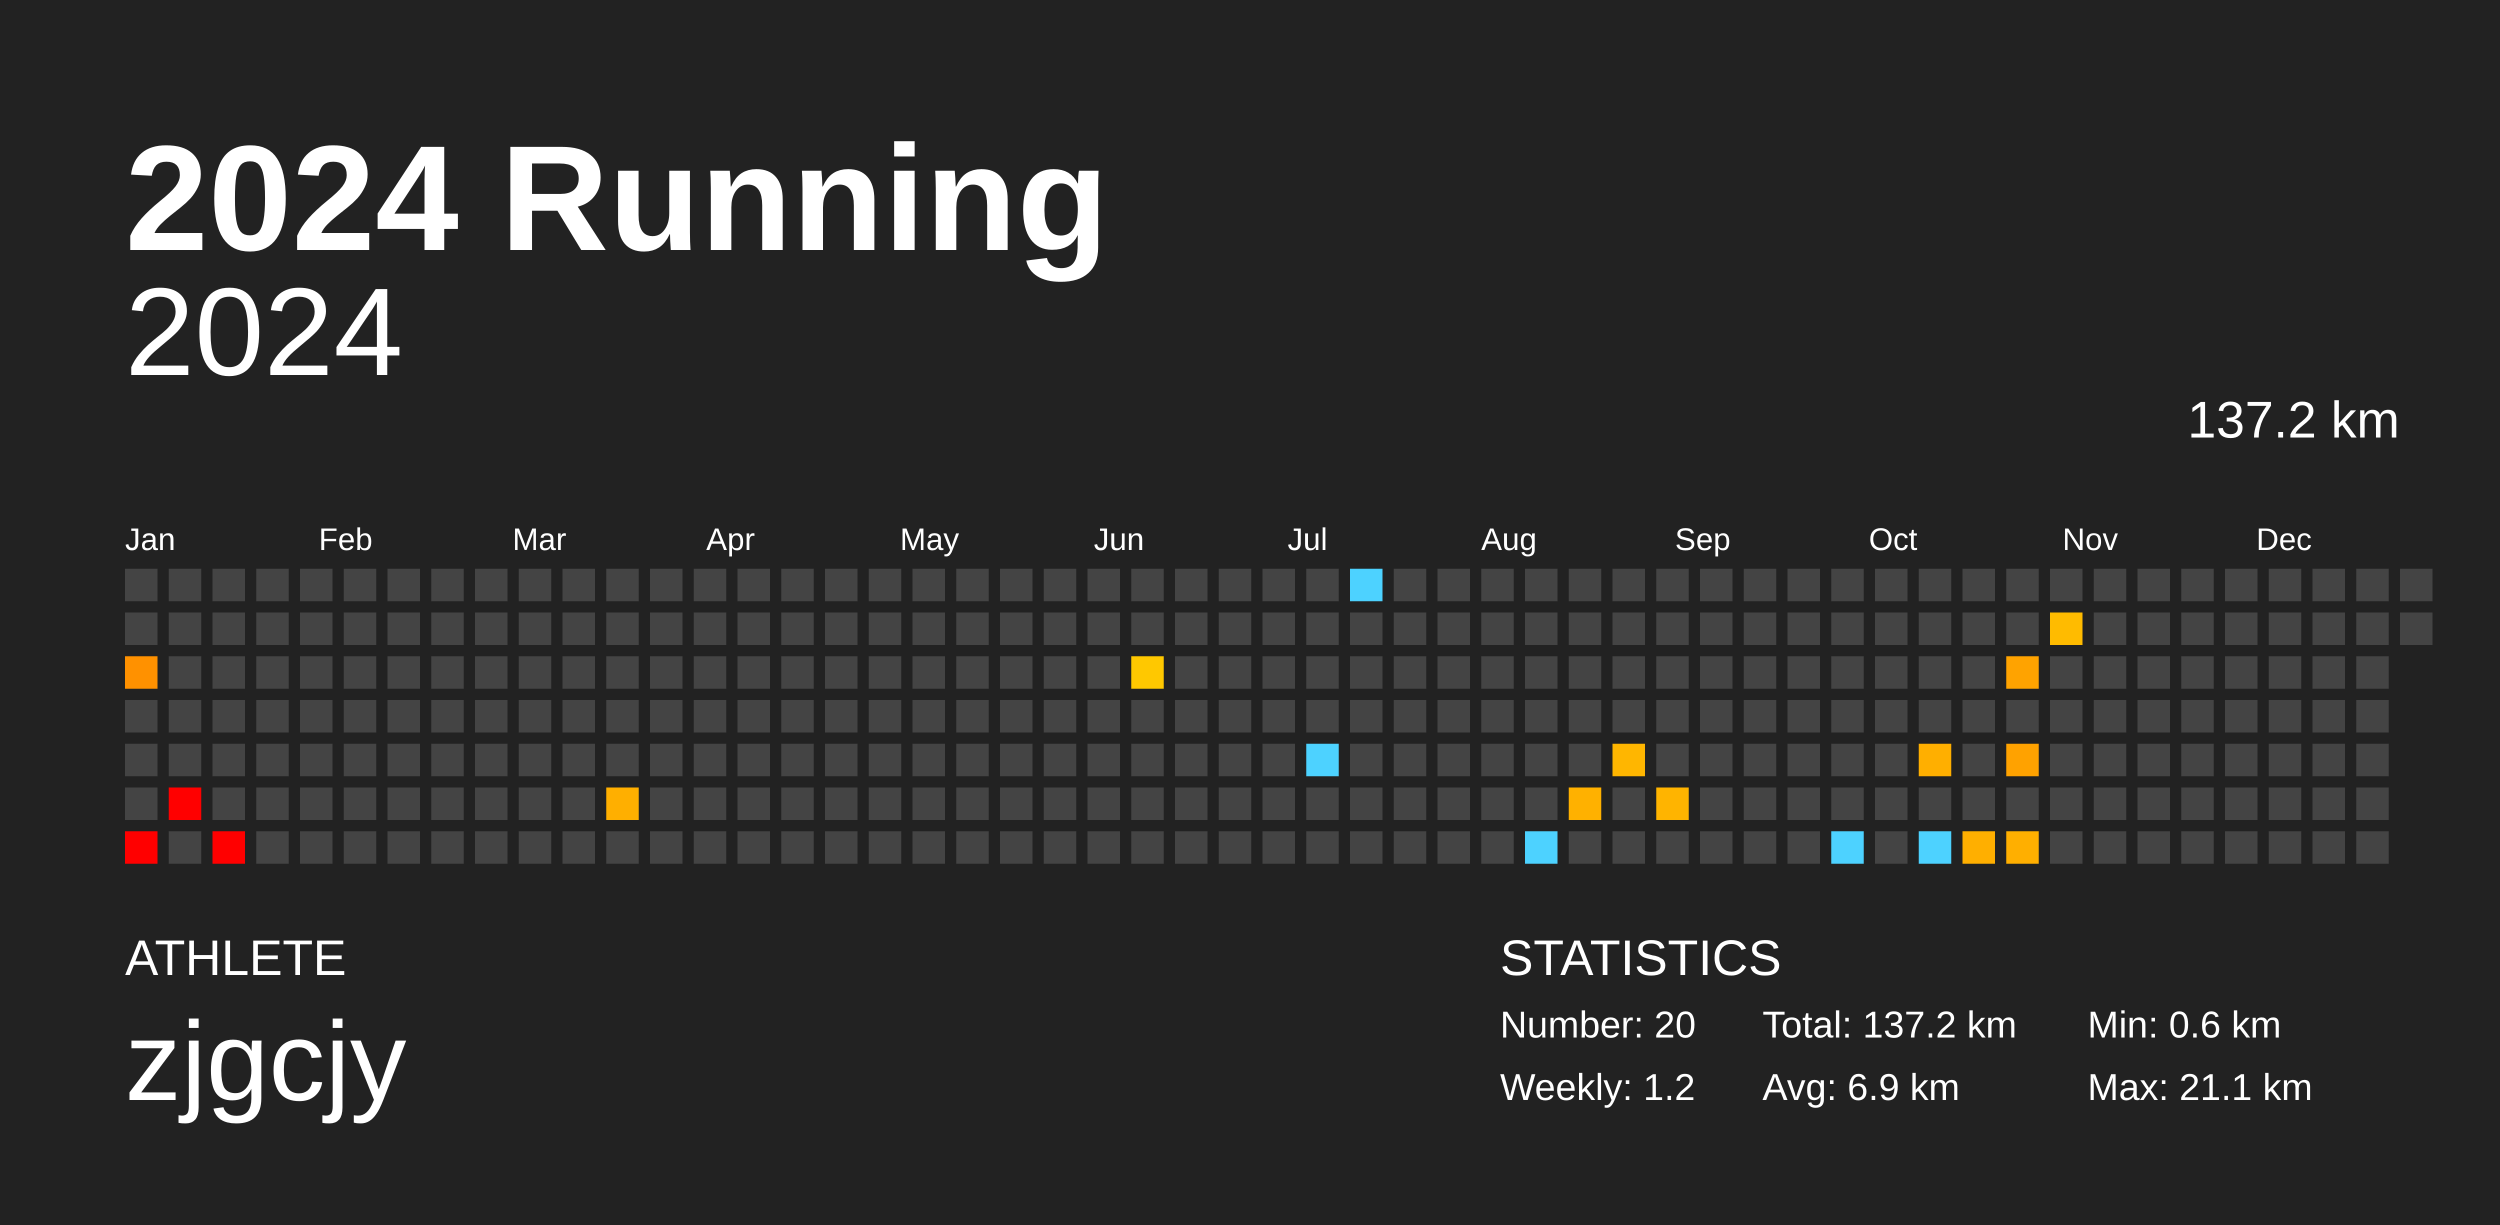
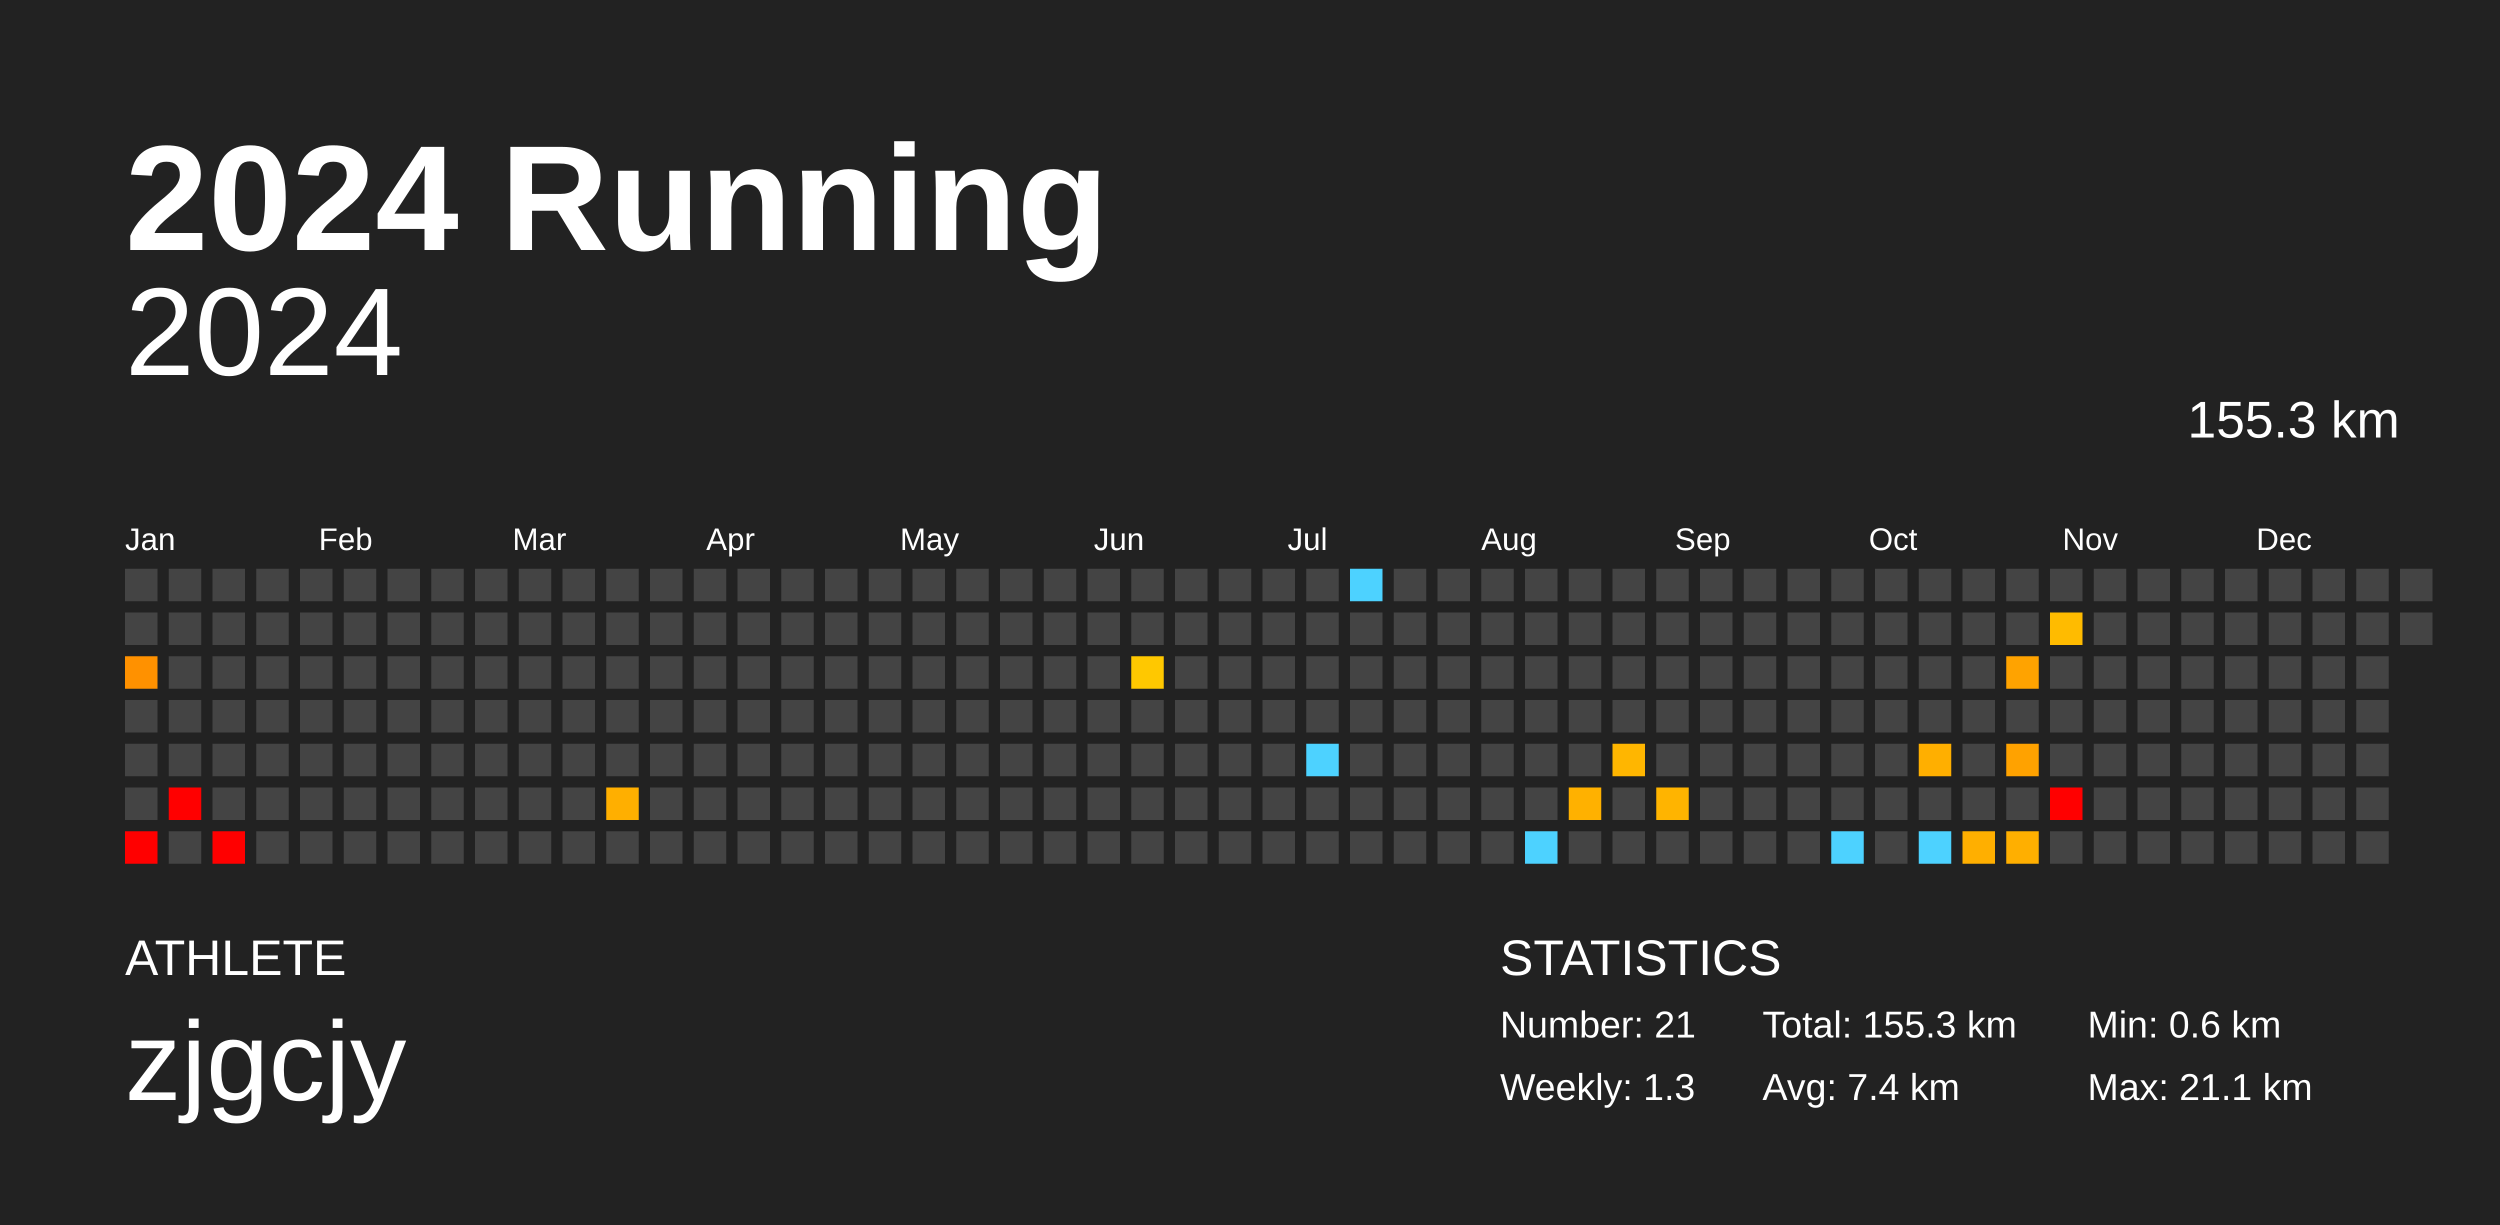
<svg xmlns="http://www.w3.org/2000/svg" baseProfile="full" height="98mm" version="1.1" viewBox="0,0,200,98" width="200mm">
  <defs />
  <rect fill="#222222" height="98" width="200" x="0" y="0" />
  <text fill="#FFFFFF" style="font-size:12px; font-family:Arial; font-weight:bold;" x="10" y="20">2024 Running</text>
  <text fill="#FFFFFF" style="font-size:4px; font-family:Arial" x="10" y="78">ATHLETE</text>
  <text fill="#FFFFFF" style="font-size:9px; font-family:Arial" x="10" y="88">zjgcjy</text>
  <text fill="#FFFFFF" style="font-size:4px; font-family:Arial" x="120" y="78">STATISTICS</text>
-   <text fill="#FFFFFF" style="font-size:3px; font-family:Arial" x="120" y="83">Number: 20</text>
-   <text fill="#FFFFFF" style="font-size:3px; font-family:Arial" x="120" y="88">Weekly: 1.2</text>
-   <text fill="#FFFFFF" style="font-size:3px; font-family:Arial" x="141" y="83">Total: 137.2 km</text>
-   <text fill="#FFFFFF" style="font-size:3px; font-family:Arial" x="141" y="88">Avg: 6.9 km</text>
+   <text fill="#FFFFFF" style="font-size:3px; font-family:Arial" x="120" y="83">Number: 21</text>
+   <text fill="#FFFFFF" style="font-size:3px; font-family:Arial" x="120" y="88">Weekly: 1.3</text>
+   <text fill="#FFFFFF" style="font-size:3px; font-family:Arial" x="141" y="83">Total: 155.3 km</text>
+   <text fill="#FFFFFF" style="font-size:3px; font-family:Arial" x="141" y="88">Avg: 7.4 km</text>
  <text fill="#FFFFFF" style="font-size:3px; font-family:Arial" x="167" y="83">Min: 0.6 km</text>
  <text fill="#FFFFFF" style="font-size:3px; font-family:Arial" x="167" y="88">Max: 21.1 km</text>
  <text alignment-baseline="hanging" fill="#FFFFFF" style="font-size:10.0px; font-family:Arial;" x="10" y="30">2024</text>
-   <text alignment-baseline="hanging" fill="#FFFFFF" style="font-size:4.125px; font-family:Arial;" x="175" y="35">137.2 km</text>
+   <text alignment-baseline="hanging" fill="#FFFFFF" style="font-size:4.125px; font-family:Arial;" x="175" y="35">155.3 km</text>
  <text fill="#FFFFFF" style="font-size:2.5px; font-family:Arial" x="10.0" y="44">Jan</text>
  <text fill="#FFFFFF" style="font-size:2.5px; font-family:Arial" x="25.5" y="44">Feb</text>
  <text fill="#FFFFFF" style="font-size:2.5px; font-family:Arial" x="41.0" y="44">Mar</text>
  <text fill="#FFFFFF" style="font-size:2.5px; font-family:Arial" x="56.5" y="44">Apr</text>
  <text fill="#FFFFFF" style="font-size:2.5px; font-family:Arial" x="72.0" y="44">May</text>
  <text fill="#FFFFFF" style="font-size:2.5px; font-family:Arial" x="87.5" y="44">Jun</text>
  <text fill="#FFFFFF" style="font-size:2.5px; font-family:Arial" x="103.0" y="44">Jul</text>
  <text fill="#FFFFFF" style="font-size:2.5px; font-family:Arial" x="118.5" y="44">Aug</text>
  <text fill="#FFFFFF" style="font-size:2.5px; font-family:Arial" x="134.0" y="44">Sep</text>
  <text fill="#FFFFFF" style="font-size:2.5px; font-family:Arial" x="149.5" y="44">Oct</text>
  <text fill="#FFFFFF" style="font-size:2.5px; font-family:Arial" x="165.0" y="44">Nov</text>
  <text fill="#FFFFFF" style="font-size:2.5px; font-family:Arial" x="180.5" y="44">Dec</text>
  <rect fill="#444444" height="2.6" width="2.6" x="10.0" y="45.5" />
  <rect fill="#444444" height="2.6" width="2.6" x="10.0" y="49.0" />
  <rect fill="#ff9100" height="2.6" width="2.6" x="10.0" y="52.5" />
  <rect fill="#444444" height="2.6" width="2.6" x="10.0" y="56.0" />
  <rect fill="#444444" height="2.6" width="2.6" x="10.0" y="59.5" />
  <rect fill="#444444" height="2.6" width="2.6" x="10.0" y="63.0" />
  <rect fill="red" height="2.6" width="2.6" x="10.0" y="66.5" />
  <rect fill="#444444" height="2.6" width="2.6" x="13.5" y="45.5" />
  <rect fill="#444444" height="2.6" width="2.6" x="13.5" y="49.0" />
  <rect fill="#444444" height="2.6" width="2.6" x="13.5" y="52.5" />
  <rect fill="#444444" height="2.6" width="2.6" x="13.5" y="56.0" />
  <rect fill="#444444" height="2.6" width="2.6" x="13.5" y="59.5" />
  <rect fill="red" height="2.6" width="2.6" x="13.5" y="63.0" />
  <rect fill="#444444" height="2.6" width="2.6" x="13.5" y="66.5" />
  <rect fill="#444444" height="2.6" width="2.6" x="17.0" y="45.5" />
  <rect fill="#444444" height="2.6" width="2.6" x="17.0" y="49.0" />
  <rect fill="#444444" height="2.6" width="2.6" x="17.0" y="52.5" />
  <rect fill="#444444" height="2.6" width="2.6" x="17.0" y="56.0" />
  <rect fill="#444444" height="2.6" width="2.6" x="17.0" y="59.5" />
  <rect fill="#444444" height="2.6" width="2.6" x="17.0" y="63.0" />
  <rect fill="red" height="2.6" width="2.6" x="17.0" y="66.5" />
  <rect fill="#444444" height="2.6" width="2.6" x="20.5" y="45.5" />
  <rect fill="#444444" height="2.6" width="2.6" x="20.5" y="49.0" />
  <rect fill="#444444" height="2.6" width="2.6" x="20.5" y="52.5" />
  <rect fill="#444444" height="2.6" width="2.6" x="20.5" y="56.0" />
  <rect fill="#444444" height="2.6" width="2.6" x="20.5" y="59.5" />
  <rect fill="#444444" height="2.6" width="2.6" x="20.5" y="63.0" />
  <rect fill="#444444" height="2.6" width="2.6" x="20.5" y="66.5" />
  <rect fill="#444444" height="2.6" width="2.6" x="24.0" y="45.5" />
  <rect fill="#444444" height="2.6" width="2.6" x="24.0" y="49.0" />
  <rect fill="#444444" height="2.6" width="2.6" x="24.0" y="52.5" />
  <rect fill="#444444" height="2.6" width="2.6" x="24.0" y="56.0" />
  <rect fill="#444444" height="2.6" width="2.6" x="24.0" y="59.5" />
  <rect fill="#444444" height="2.6" width="2.6" x="24.0" y="63.0" />
  <rect fill="#444444" height="2.6" width="2.6" x="24.0" y="66.5" />
  <rect fill="#444444" height="2.6" width="2.6" x="27.5" y="45.5" />
  <rect fill="#444444" height="2.6" width="2.6" x="27.5" y="49.0" />
  <rect fill="#444444" height="2.6" width="2.6" x="27.5" y="52.5" />
  <rect fill="#444444" height="2.6" width="2.6" x="27.5" y="56.0" />
  <rect fill="#444444" height="2.6" width="2.6" x="27.5" y="59.5" />
  <rect fill="#444444" height="2.6" width="2.6" x="27.5" y="63.0" />
  <rect fill="#444444" height="2.6" width="2.6" x="27.5" y="66.5" />
  <rect fill="#444444" height="2.6" width="2.6" x="31.0" y="45.5" />
  <rect fill="#444444" height="2.6" width="2.6" x="31.0" y="49.0" />
  <rect fill="#444444" height="2.6" width="2.6" x="31.0" y="52.5" />
  <rect fill="#444444" height="2.6" width="2.6" x="31.0" y="56.0" />
  <rect fill="#444444" height="2.6" width="2.6" x="31.0" y="59.5" />
  <rect fill="#444444" height="2.6" width="2.6" x="31.0" y="63.0" />
  <rect fill="#444444" height="2.6" width="2.6" x="31.0" y="66.5" />
  <rect fill="#444444" height="2.6" width="2.6" x="34.5" y="45.5" />
  <rect fill="#444444" height="2.6" width="2.6" x="34.5" y="49.0" />
  <rect fill="#444444" height="2.6" width="2.6" x="34.5" y="52.5" />
  <rect fill="#444444" height="2.6" width="2.6" x="34.5" y="56.0" />
  <rect fill="#444444" height="2.6" width="2.6" x="34.5" y="59.5" />
  <rect fill="#444444" height="2.6" width="2.6" x="34.5" y="63.0" />
  <rect fill="#444444" height="2.6" width="2.6" x="34.5" y="66.5" />
  <rect fill="#444444" height="2.6" width="2.6" x="38.0" y="45.5" />
  <rect fill="#444444" height="2.6" width="2.6" x="38.0" y="49.0" />
  <rect fill="#444444" height="2.6" width="2.6" x="38.0" y="52.5" />
  <rect fill="#444444" height="2.6" width="2.6" x="38.0" y="56.0" />
  <rect fill="#444444" height="2.6" width="2.6" x="38.0" y="59.5" />
  <rect fill="#444444" height="2.6" width="2.6" x="38.0" y="63.0" />
  <rect fill="#444444" height="2.6" width="2.6" x="38.0" y="66.5" />
  <rect fill="#444444" height="2.6" width="2.6" x="41.5" y="45.5" />
  <rect fill="#444444" height="2.6" width="2.6" x="41.5" y="49.0" />
  <rect fill="#444444" height="2.6" width="2.6" x="41.5" y="52.5" />
  <rect fill="#444444" height="2.6" width="2.6" x="41.5" y="56.0" />
  <rect fill="#444444" height="2.6" width="2.6" x="41.5" y="59.5" />
  <rect fill="#444444" height="2.6" width="2.6" x="41.5" y="63.0" />
  <rect fill="#444444" height="2.6" width="2.6" x="41.5" y="66.5" />
  <rect fill="#444444" height="2.6" width="2.6" x="45.0" y="45.5" />
  <rect fill="#444444" height="2.6" width="2.6" x="45.0" y="49.0" />
  <rect fill="#444444" height="2.6" width="2.6" x="45.0" y="52.5" />
  <rect fill="#444444" height="2.6" width="2.6" x="45.0" y="56.0" />
  <rect fill="#444444" height="2.6" width="2.6" x="45.0" y="59.5" />
  <rect fill="#444444" height="2.6" width="2.6" x="45.0" y="63.0" />
  <rect fill="#444444" height="2.6" width="2.6" x="45.0" y="66.5" />
  <rect fill="#444444" height="2.6" width="2.6" x="48.5" y="45.5" />
  <rect fill="#444444" height="2.6" width="2.6" x="48.5" y="49.0" />
  <rect fill="#444444" height="2.6" width="2.6" x="48.5" y="52.5" />
  <rect fill="#444444" height="2.6" width="2.6" x="48.5" y="56.0" />
  <rect fill="#444444" height="2.6" width="2.6" x="48.5" y="59.5" />
  <rect fill="#ffaf00" height="2.6" width="2.6" x="48.5" y="63.0" />
  <rect fill="#444444" height="2.6" width="2.6" x="48.5" y="66.5" />
  <rect fill="#444444" height="2.6" width="2.6" x="52.0" y="45.5" />
  <rect fill="#444444" height="2.6" width="2.6" x="52.0" y="49.0" />
  <rect fill="#444444" height="2.6" width="2.6" x="52.0" y="52.5" />
  <rect fill="#444444" height="2.6" width="2.6" x="52.0" y="56.0" />
  <rect fill="#444444" height="2.6" width="2.6" x="52.0" y="59.5" />
  <rect fill="#444444" height="2.6" width="2.6" x="52.0" y="63.0" />
  <rect fill="#444444" height="2.6" width="2.6" x="52.0" y="66.5" />
  <rect fill="#444444" height="2.6" width="2.6" x="55.5" y="45.5" />
  <rect fill="#444444" height="2.6" width="2.6" x="55.5" y="49.0" />
  <rect fill="#444444" height="2.6" width="2.6" x="55.5" y="52.5" />
  <rect fill="#444444" height="2.6" width="2.6" x="55.5" y="56.0" />
  <rect fill="#444444" height="2.6" width="2.6" x="55.5" y="59.5" />
  <rect fill="#444444" height="2.6" width="2.6" x="55.5" y="63.0" />
  <rect fill="#444444" height="2.6" width="2.6" x="55.5" y="66.5" />
  <rect fill="#444444" height="2.6" width="2.6" x="59.0" y="45.5" />
  <rect fill="#444444" height="2.6" width="2.6" x="59.0" y="49.0" />
  <rect fill="#444444" height="2.6" width="2.6" x="59.0" y="52.5" />
  <rect fill="#444444" height="2.6" width="2.6" x="59.0" y="56.0" />
  <rect fill="#444444" height="2.6" width="2.6" x="59.0" y="59.5" />
  <rect fill="#444444" height="2.6" width="2.6" x="59.0" y="63.0" />
  <rect fill="#444444" height="2.6" width="2.6" x="59.0" y="66.5" />
  <rect fill="#444444" height="2.6" width="2.6" x="62.5" y="45.5" />
  <rect fill="#444444" height="2.6" width="2.6" x="62.5" y="49.0" />
  <rect fill="#444444" height="2.6" width="2.6" x="62.5" y="52.5" />
  <rect fill="#444444" height="2.6" width="2.6" x="62.5" y="56.0" />
  <rect fill="#444444" height="2.6" width="2.6" x="62.5" y="59.5" />
  <rect fill="#444444" height="2.6" width="2.6" x="62.5" y="63.0" />
  <rect fill="#444444" height="2.6" width="2.6" x="62.5" y="66.5" />
  <rect fill="#444444" height="2.6" width="2.6" x="66.0" y="45.5" />
  <rect fill="#444444" height="2.6" width="2.6" x="66.0" y="49.0" />
  <rect fill="#444444" height="2.6" width="2.6" x="66.0" y="52.5" />
  <rect fill="#444444" height="2.6" width="2.6" x="66.0" y="56.0" />
  <rect fill="#444444" height="2.6" width="2.6" x="66.0" y="59.5" />
  <rect fill="#444444" height="2.6" width="2.6" x="66.0" y="63.0" />
  <rect fill="#444444" height="2.6" width="2.6" x="66.0" y="66.5" />
  <rect fill="#444444" height="2.6" width="2.6" x="69.5" y="45.5" />
  <rect fill="#444444" height="2.6" width="2.6" x="69.5" y="49.0" />
  <rect fill="#444444" height="2.6" width="2.6" x="69.5" y="52.5" />
  <rect fill="#444444" height="2.6" width="2.6" x="69.5" y="56.0" />
  <rect fill="#444444" height="2.6" width="2.6" x="69.5" y="59.5" />
  <rect fill="#444444" height="2.6" width="2.6" x="69.5" y="63.0" />
  <rect fill="#444444" height="2.6" width="2.6" x="69.5" y="66.5" />
  <rect fill="#444444" height="2.6" width="2.6" x="73.0" y="45.5" />
  <rect fill="#444444" height="2.6" width="2.6" x="73.0" y="49.0" />
  <rect fill="#444444" height="2.6" width="2.6" x="73.0" y="52.5" />
  <rect fill="#444444" height="2.6" width="2.6" x="73.0" y="56.0" />
  <rect fill="#444444" height="2.6" width="2.6" x="73.0" y="59.5" />
  <rect fill="#444444" height="2.6" width="2.6" x="73.0" y="63.0" />
  <rect fill="#444444" height="2.6" width="2.6" x="73.0" y="66.5" />
  <rect fill="#444444" height="2.6" width="2.6" x="76.5" y="45.5" />
  <rect fill="#444444" height="2.6" width="2.6" x="76.5" y="49.0" />
  <rect fill="#444444" height="2.6" width="2.6" x="76.5" y="52.5" />
  <rect fill="#444444" height="2.6" width="2.6" x="76.5" y="56.0" />
  <rect fill="#444444" height="2.6" width="2.6" x="76.5" y="59.5" />
  <rect fill="#444444" height="2.6" width="2.6" x="76.5" y="63.0" />
  <rect fill="#444444" height="2.6" width="2.6" x="76.5" y="66.5" />
  <rect fill="#444444" height="2.6" width="2.6" x="80.0" y="45.5" />
  <rect fill="#444444" height="2.6" width="2.6" x="80.0" y="49.0" />
  <rect fill="#444444" height="2.6" width="2.6" x="80.0" y="52.5" />
  <rect fill="#444444" height="2.6" width="2.6" x="80.0" y="56.0" />
  <rect fill="#444444" height="2.6" width="2.6" x="80.0" y="59.5" />
  <rect fill="#444444" height="2.6" width="2.6" x="80.0" y="63.0" />
  <rect fill="#444444" height="2.6" width="2.6" x="80.0" y="66.5" />
  <rect fill="#444444" height="2.6" width="2.6" x="83.5" y="45.5" />
  <rect fill="#444444" height="2.6" width="2.6" x="83.5" y="49.0" />
  <rect fill="#444444" height="2.6" width="2.6" x="83.5" y="52.5" />
  <rect fill="#444444" height="2.6" width="2.6" x="83.5" y="56.0" />
  <rect fill="#444444" height="2.6" width="2.6" x="83.5" y="59.5" />
  <rect fill="#444444" height="2.6" width="2.6" x="83.5" y="63.0" />
  <rect fill="#444444" height="2.6" width="2.6" x="83.5" y="66.5" />
  <rect fill="#444444" height="2.6" width="2.6" x="87.0" y="45.5" />
  <rect fill="#444444" height="2.6" width="2.6" x="87.0" y="49.0" />
  <rect fill="#444444" height="2.6" width="2.6" x="87.0" y="52.5" />
  <rect fill="#444444" height="2.6" width="2.6" x="87.0" y="56.0" />
  <rect fill="#444444" height="2.6" width="2.6" x="87.0" y="59.5" />
  <rect fill="#444444" height="2.6" width="2.6" x="87.0" y="63.0" />
  <rect fill="#444444" height="2.6" width="2.6" x="87.0" y="66.5" />
  <rect fill="#444444" height="2.6" width="2.6" x="90.5" y="45.5" />
  <rect fill="#444444" height="2.6" width="2.6" x="90.5" y="49.0" />
  <rect fill="#ffc800" height="2.6" width="2.6" x="90.5" y="52.5" />
  <rect fill="#444444" height="2.6" width="2.6" x="90.5" y="56.0" />
  <rect fill="#444444" height="2.6" width="2.6" x="90.5" y="59.5" />
  <rect fill="#444444" height="2.6" width="2.6" x="90.5" y="63.0" />
  <rect fill="#444444" height="2.6" width="2.6" x="90.5" y="66.5" />
  <rect fill="#444444" height="2.6" width="2.6" x="94.0" y="45.5" />
  <rect fill="#444444" height="2.6" width="2.6" x="94.0" y="49.0" />
  <rect fill="#444444" height="2.6" width="2.6" x="94.0" y="52.5" />
  <rect fill="#444444" height="2.6" width="2.6" x="94.0" y="56.0" />
  <rect fill="#444444" height="2.6" width="2.6" x="94.0" y="59.5" />
  <rect fill="#444444" height="2.6" width="2.6" x="94.0" y="63.0" />
  <rect fill="#444444" height="2.6" width="2.6" x="94.0" y="66.5" />
  <rect fill="#444444" height="2.6" width="2.6" x="97.5" y="45.5" />
  <rect fill="#444444" height="2.6" width="2.6" x="97.5" y="49.0" />
  <rect fill="#444444" height="2.6" width="2.6" x="97.5" y="52.5" />
  <rect fill="#444444" height="2.6" width="2.6" x="97.5" y="56.0" />
  <rect fill="#444444" height="2.6" width="2.6" x="97.5" y="59.5" />
  <rect fill="#444444" height="2.6" width="2.6" x="97.5" y="63.0" />
  <rect fill="#444444" height="2.6" width="2.6" x="97.5" y="66.5" />
  <rect fill="#444444" height="2.6" width="2.6" x="101.0" y="45.5" />
  <rect fill="#444444" height="2.6" width="2.6" x="101.0" y="49.0" />
  <rect fill="#444444" height="2.6" width="2.6" x="101.0" y="52.5" />
  <rect fill="#444444" height="2.6" width="2.6" x="101.0" y="56.0" />
  <rect fill="#444444" height="2.6" width="2.6" x="101.0" y="59.5" />
  <rect fill="#444444" height="2.6" width="2.6" x="101.0" y="63.0" />
  <rect fill="#444444" height="2.6" width="2.6" x="101.0" y="66.5" />
  <rect fill="#444444" height="2.6" width="2.6" x="104.5" y="45.5" />
  <rect fill="#444444" height="2.6" width="2.6" x="104.5" y="49.0" />
  <rect fill="#444444" height="2.6" width="2.6" x="104.5" y="52.5" />
  <rect fill="#444444" height="2.6" width="2.6" x="104.5" y="56.0" />
  <rect fill="#4dd2ff" height="2.6" width="2.6" x="104.5" y="59.5" />
  <rect fill="#444444" height="2.6" width="2.6" x="104.5" y="63.0" />
  <rect fill="#444444" height="2.6" width="2.6" x="104.5" y="66.5" />
  <rect fill="#4dd2ff" height="2.6" width="2.6" x="108.0" y="45.5" />
  <rect fill="#444444" height="2.6" width="2.6" x="108.0" y="49.0" />
  <rect fill="#444444" height="2.6" width="2.6" x="108.0" y="52.5" />
  <rect fill="#444444" height="2.6" width="2.6" x="108.0" y="56.0" />
  <rect fill="#444444" height="2.6" width="2.6" x="108.0" y="59.5" />
  <rect fill="#444444" height="2.6" width="2.6" x="108.0" y="63.0" />
  <rect fill="#444444" height="2.6" width="2.6" x="108.0" y="66.5" />
  <rect fill="#444444" height="2.6" width="2.6" x="111.5" y="45.5" />
  <rect fill="#444444" height="2.6" width="2.6" x="111.5" y="49.0" />
  <rect fill="#444444" height="2.6" width="2.6" x="111.5" y="52.5" />
  <rect fill="#444444" height="2.6" width="2.6" x="111.5" y="56.0" />
  <rect fill="#444444" height="2.6" width="2.6" x="111.5" y="59.5" />
  <rect fill="#444444" height="2.6" width="2.6" x="111.5" y="63.0" />
  <rect fill="#444444" height="2.6" width="2.6" x="111.5" y="66.5" />
  <rect fill="#444444" height="2.6" width="2.6" x="115.0" y="45.5" />
  <rect fill="#444444" height="2.6" width="2.6" x="115.0" y="49.0" />
  <rect fill="#444444" height="2.6" width="2.6" x="115.0" y="52.5" />
  <rect fill="#444444" height="2.6" width="2.6" x="115.0" y="56.0" />
  <rect fill="#444444" height="2.6" width="2.6" x="115.0" y="59.5" />
  <rect fill="#444444" height="2.6" width="2.6" x="115.0" y="63.0" />
  <rect fill="#444444" height="2.6" width="2.6" x="115.0" y="66.5" />
  <rect fill="#444444" height="2.6" width="2.6" x="118.5" y="45.5" />
  <rect fill="#444444" height="2.6" width="2.6" x="118.5" y="49.0" />
  <rect fill="#444444" height="2.6" width="2.6" x="118.5" y="52.5" />
  <rect fill="#444444" height="2.6" width="2.6" x="118.5" y="56.0" />
  <rect fill="#444444" height="2.6" width="2.6" x="118.5" y="59.5" />
  <rect fill="#444444" height="2.6" width="2.6" x="118.5" y="63.0" />
  <rect fill="#444444" height="2.6" width="2.6" x="118.5" y="66.5" />
  <rect fill="#444444" height="2.6" width="2.6" x="122.0" y="45.5" />
  <rect fill="#444444" height="2.6" width="2.6" x="122.0" y="49.0" />
  <rect fill="#444444" height="2.6" width="2.6" x="122.0" y="52.5" />
  <rect fill="#444444" height="2.6" width="2.6" x="122.0" y="56.0" />
  <rect fill="#444444" height="2.6" width="2.6" x="122.0" y="59.5" />
  <rect fill="#444444" height="2.6" width="2.6" x="122.0" y="63.0" />
  <rect fill="#4dd2ff" height="2.6" width="2.6" x="122.0" y="66.5" />
  <rect fill="#444444" height="2.6" width="2.6" x="125.5" y="45.5" />
  <rect fill="#444444" height="2.6" width="2.6" x="125.5" y="49.0" />
  <rect fill="#444444" height="2.6" width="2.6" x="125.5" y="52.5" />
  <rect fill="#444444" height="2.6" width="2.6" x="125.5" y="56.0" />
  <rect fill="#444444" height="2.6" width="2.6" x="125.5" y="59.5" />
  <rect fill="#ffb100" height="2.6" width="2.6" x="125.5" y="63.0" />
  <rect fill="#444444" height="2.6" width="2.6" x="125.5" y="66.5" />
  <rect fill="#444444" height="2.6" width="2.6" x="129.0" y="45.5" />
  <rect fill="#444444" height="2.6" width="2.6" x="129.0" y="49.0" />
  <rect fill="#444444" height="2.6" width="2.6" x="129.0" y="52.5" />
  <rect fill="#444444" height="2.6" width="2.6" x="129.0" y="56.0" />
  <rect fill="#ffb600" height="2.6" width="2.6" x="129.0" y="59.5" />
  <rect fill="#444444" height="2.6" width="2.6" x="129.0" y="63.0" />
  <rect fill="#444444" height="2.6" width="2.6" x="129.0" y="66.5" />
  <rect fill="#444444" height="2.6" width="2.6" x="132.5" y="45.5" />
  <rect fill="#444444" height="2.6" width="2.6" x="132.5" y="49.0" />
  <rect fill="#444444" height="2.6" width="2.6" x="132.5" y="52.5" />
  <rect fill="#444444" height="2.6" width="2.6" x="132.5" y="56.0" />
  <rect fill="#444444" height="2.6" width="2.6" x="132.5" y="59.5" />
  <rect fill="#ffb400" height="2.6" width="2.6" x="132.5" y="63.0" />
  <rect fill="#444444" height="2.6" width="2.6" x="132.5" y="66.5" />
  <rect fill="#444444" height="2.6" width="2.6" x="136.0" y="45.5" />
  <rect fill="#444444" height="2.6" width="2.6" x="136.0" y="49.0" />
  <rect fill="#444444" height="2.6" width="2.6" x="136.0" y="52.5" />
  <rect fill="#444444" height="2.6" width="2.6" x="136.0" y="56.0" />
  <rect fill="#444444" height="2.6" width="2.6" x="136.0" y="59.5" />
  <rect fill="#444444" height="2.6" width="2.6" x="136.0" y="63.0" />
  <rect fill="#444444" height="2.6" width="2.6" x="136.0" y="66.5" />
  <rect fill="#444444" height="2.6" width="2.6" x="139.5" y="45.5" />
  <rect fill="#444444" height="2.6" width="2.6" x="139.5" y="49.0" />
  <rect fill="#444444" height="2.6" width="2.6" x="139.5" y="52.5" />
  <rect fill="#444444" height="2.6" width="2.6" x="139.5" y="56.0" />
  <rect fill="#444444" height="2.6" width="2.6" x="139.5" y="59.5" />
  <rect fill="#444444" height="2.6" width="2.6" x="139.5" y="63.0" />
  <rect fill="#444444" height="2.6" width="2.6" x="139.5" y="66.5" />
  <rect fill="#444444" height="2.6" width="2.6" x="143.0" y="45.5" />
  <rect fill="#444444" height="2.6" width="2.6" x="143.0" y="49.0" />
  <rect fill="#444444" height="2.6" width="2.6" x="143.0" y="52.5" />
  <rect fill="#444444" height="2.6" width="2.6" x="143.0" y="56.0" />
  <rect fill="#444444" height="2.6" width="2.6" x="143.0" y="59.5" />
  <rect fill="#444444" height="2.6" width="2.6" x="143.0" y="63.0" />
  <rect fill="#444444" height="2.6" width="2.6" x="143.0" y="66.5" />
  <rect fill="#444444" height="2.6" width="2.6" x="146.5" y="45.5" />
  <rect fill="#444444" height="2.6" width="2.6" x="146.5" y="49.0" />
  <rect fill="#444444" height="2.6" width="2.6" x="146.5" y="52.5" />
  <rect fill="#444444" height="2.6" width="2.6" x="146.5" y="56.0" />
  <rect fill="#444444" height="2.6" width="2.6" x="146.5" y="59.5" />
  <rect fill="#444444" height="2.6" width="2.6" x="146.5" y="63.0" />
  <rect fill="#4dd2ff" height="2.6" width="2.6" x="146.5" y="66.5" />
  <rect fill="#444444" height="2.6" width="2.6" x="150.0" y="45.5" />
  <rect fill="#444444" height="2.6" width="2.6" x="150.0" y="49.0" />
  <rect fill="#444444" height="2.6" width="2.6" x="150.0" y="52.5" />
  <rect fill="#444444" height="2.6" width="2.6" x="150.0" y="56.0" />
  <rect fill="#444444" height="2.6" width="2.6" x="150.0" y="59.5" />
  <rect fill="#444444" height="2.6" width="2.6" x="150.0" y="63.0" />
  <rect fill="#444444" height="2.6" width="2.6" x="150.0" y="66.5" />
  <rect fill="#444444" height="2.6" width="2.6" x="153.5" y="45.5" />
  <rect fill="#444444" height="2.6" width="2.6" x="153.5" y="49.0" />
  <rect fill="#444444" height="2.6" width="2.6" x="153.5" y="52.5" />
  <rect fill="#444444" height="2.6" width="2.6" x="153.5" y="56.0" />
  <rect fill="#ffaf00" height="2.6" width="2.6" x="153.5" y="59.5" />
  <rect fill="#444444" height="2.6" width="2.6" x="153.5" y="63.0" />
  <rect fill="#4dd2ff" height="2.6" width="2.6" x="153.5" y="66.5" />
  <rect fill="#444444" height="2.6" width="2.6" x="157.0" y="45.5" />
  <rect fill="#444444" height="2.6" width="2.6" x="157.0" y="49.0" />
  <rect fill="#444444" height="2.6" width="2.6" x="157.0" y="52.5" />
  <rect fill="#444444" height="2.6" width="2.6" x="157.0" y="56.0" />
  <rect fill="#444444" height="2.6" width="2.6" x="157.0" y="59.5" />
  <rect fill="#444444" height="2.6" width="2.6" x="157.0" y="63.0" />
  <rect fill="#ffaf00" height="2.6" width="2.6" x="157.0" y="66.5" />
  <rect fill="#444444" height="2.6" width="2.6" x="160.5" y="45.5" />
  <rect fill="#444444" height="2.6" width="2.6" x="160.5" y="49.0" />
  <rect fill="#ffa300" height="2.6" width="2.6" x="160.5" y="52.5" />
  <rect fill="#444444" height="2.6" width="2.6" x="160.5" y="56.0" />
  <rect fill="#ffa200" height="2.6" width="2.6" x="160.5" y="59.5" />
  <rect fill="#444444" height="2.6" width="2.6" x="160.5" y="63.0" />
  <rect fill="#ffaf00" height="2.6" width="2.6" x="160.5" y="66.5" />
  <rect fill="#444444" height="2.6" width="2.6" x="164.0" y="45.5" />
  <rect fill="#ffbb00" height="2.6" width="2.6" x="164.0" y="49.0" />
  <rect fill="#444444" height="2.6" width="2.6" x="164.0" y="52.5" />
  <rect fill="#444444" height="2.6" width="2.6" x="164.0" y="56.0" />
  <rect fill="#444444" height="2.6" width="2.6" x="164.0" y="59.5" />
-   <rect fill="#444444" height="2.6" width="2.6" x="164.0" y="63.0" />
+   <rect fill="red" height="2.6" width="2.6" x="164.0" y="63.0" />
  <rect fill="#444444" height="2.6" width="2.6" x="164.0" y="66.5" />
  <rect fill="#444444" height="2.6" width="2.6" x="167.5" y="45.5" />
  <rect fill="#444444" height="2.6" width="2.6" x="167.5" y="49.0" />
  <rect fill="#444444" height="2.6" width="2.6" x="167.5" y="52.5" />
  <rect fill="#444444" height="2.6" width="2.6" x="167.5" y="56.0" />
  <rect fill="#444444" height="2.6" width="2.6" x="167.5" y="59.5" />
  <rect fill="#444444" height="2.6" width="2.6" x="167.5" y="63.0" />
  <rect fill="#444444" height="2.6" width="2.6" x="167.5" y="66.5" />
  <rect fill="#444444" height="2.6" width="2.6" x="171.0" y="45.5" />
  <rect fill="#444444" height="2.6" width="2.6" x="171.0" y="49.0" />
  <rect fill="#444444" height="2.6" width="2.6" x="171.0" y="52.5" />
  <rect fill="#444444" height="2.6" width="2.6" x="171.0" y="56.0" />
  <rect fill="#444444" height="2.6" width="2.6" x="171.0" y="59.5" />
  <rect fill="#444444" height="2.6" width="2.6" x="171.0" y="63.0" />
  <rect fill="#444444" height="2.6" width="2.6" x="171.0" y="66.5" />
  <rect fill="#444444" height="2.6" width="2.6" x="174.5" y="45.5" />
  <rect fill="#444444" height="2.6" width="2.6" x="174.5" y="49.0" />
  <rect fill="#444444" height="2.6" width="2.6" x="174.5" y="52.5" />
  <rect fill="#444444" height="2.6" width="2.6" x="174.5" y="56.0" />
  <rect fill="#444444" height="2.6" width="2.6" x="174.5" y="59.5" />
  <rect fill="#444444" height="2.6" width="2.6" x="174.5" y="63.0" />
  <rect fill="#444444" height="2.6" width="2.6" x="174.5" y="66.5" />
  <rect fill="#444444" height="2.6" width="2.6" x="178.0" y="45.5" />
  <rect fill="#444444" height="2.6" width="2.6" x="178.0" y="49.0" />
  <rect fill="#444444" height="2.6" width="2.6" x="178.0" y="52.5" />
  <rect fill="#444444" height="2.6" width="2.6" x="178.0" y="56.0" />
  <rect fill="#444444" height="2.6" width="2.6" x="178.0" y="59.5" />
  <rect fill="#444444" height="2.6" width="2.6" x="178.0" y="63.0" />
  <rect fill="#444444" height="2.6" width="2.6" x="178.0" y="66.5" />
  <rect fill="#444444" height="2.6" width="2.6" x="181.5" y="45.5" />
  <rect fill="#444444" height="2.6" width="2.6" x="181.5" y="49.0" />
  <rect fill="#444444" height="2.6" width="2.6" x="181.5" y="52.5" />
  <rect fill="#444444" height="2.6" width="2.6" x="181.5" y="56.0" />
  <rect fill="#444444" height="2.6" width="2.6" x="181.5" y="59.5" />
  <rect fill="#444444" height="2.6" width="2.6" x="181.5" y="63.0" />
  <rect fill="#444444" height="2.6" width="2.6" x="181.5" y="66.5" />
  <rect fill="#444444" height="2.6" width="2.6" x="185.0" y="45.5" />
  <rect fill="#444444" height="2.6" width="2.6" x="185.0" y="49.0" />
  <rect fill="#444444" height="2.6" width="2.6" x="185.0" y="52.5" />
  <rect fill="#444444" height="2.6" width="2.6" x="185.0" y="56.0" />
  <rect fill="#444444" height="2.6" width="2.6" x="185.0" y="59.5" />
  <rect fill="#444444" height="2.6" width="2.6" x="185.0" y="63.0" />
  <rect fill="#444444" height="2.6" width="2.6" x="185.0" y="66.5" />
  <rect fill="#444444" height="2.6" width="2.6" x="188.5" y="45.5" />
  <rect fill="#444444" height="2.6" width="2.6" x="188.5" y="49.0" />
  <rect fill="#444444" height="2.6" width="2.6" x="188.5" y="52.5" />
  <rect fill="#444444" height="2.6" width="2.6" x="188.5" y="56.0" />
  <rect fill="#444444" height="2.6" width="2.6" x="188.5" y="59.5" />
  <rect fill="#444444" height="2.6" width="2.6" x="188.5" y="63.0" />
  <rect fill="#444444" height="2.6" width="2.6" x="188.5" y="66.5" />
  <rect fill="#444444" height="2.6" width="2.6" x="192.0" y="45.5" />
  <rect fill="#444444" height="2.6" width="2.6" x="192.0" y="49.0" />
</svg>
